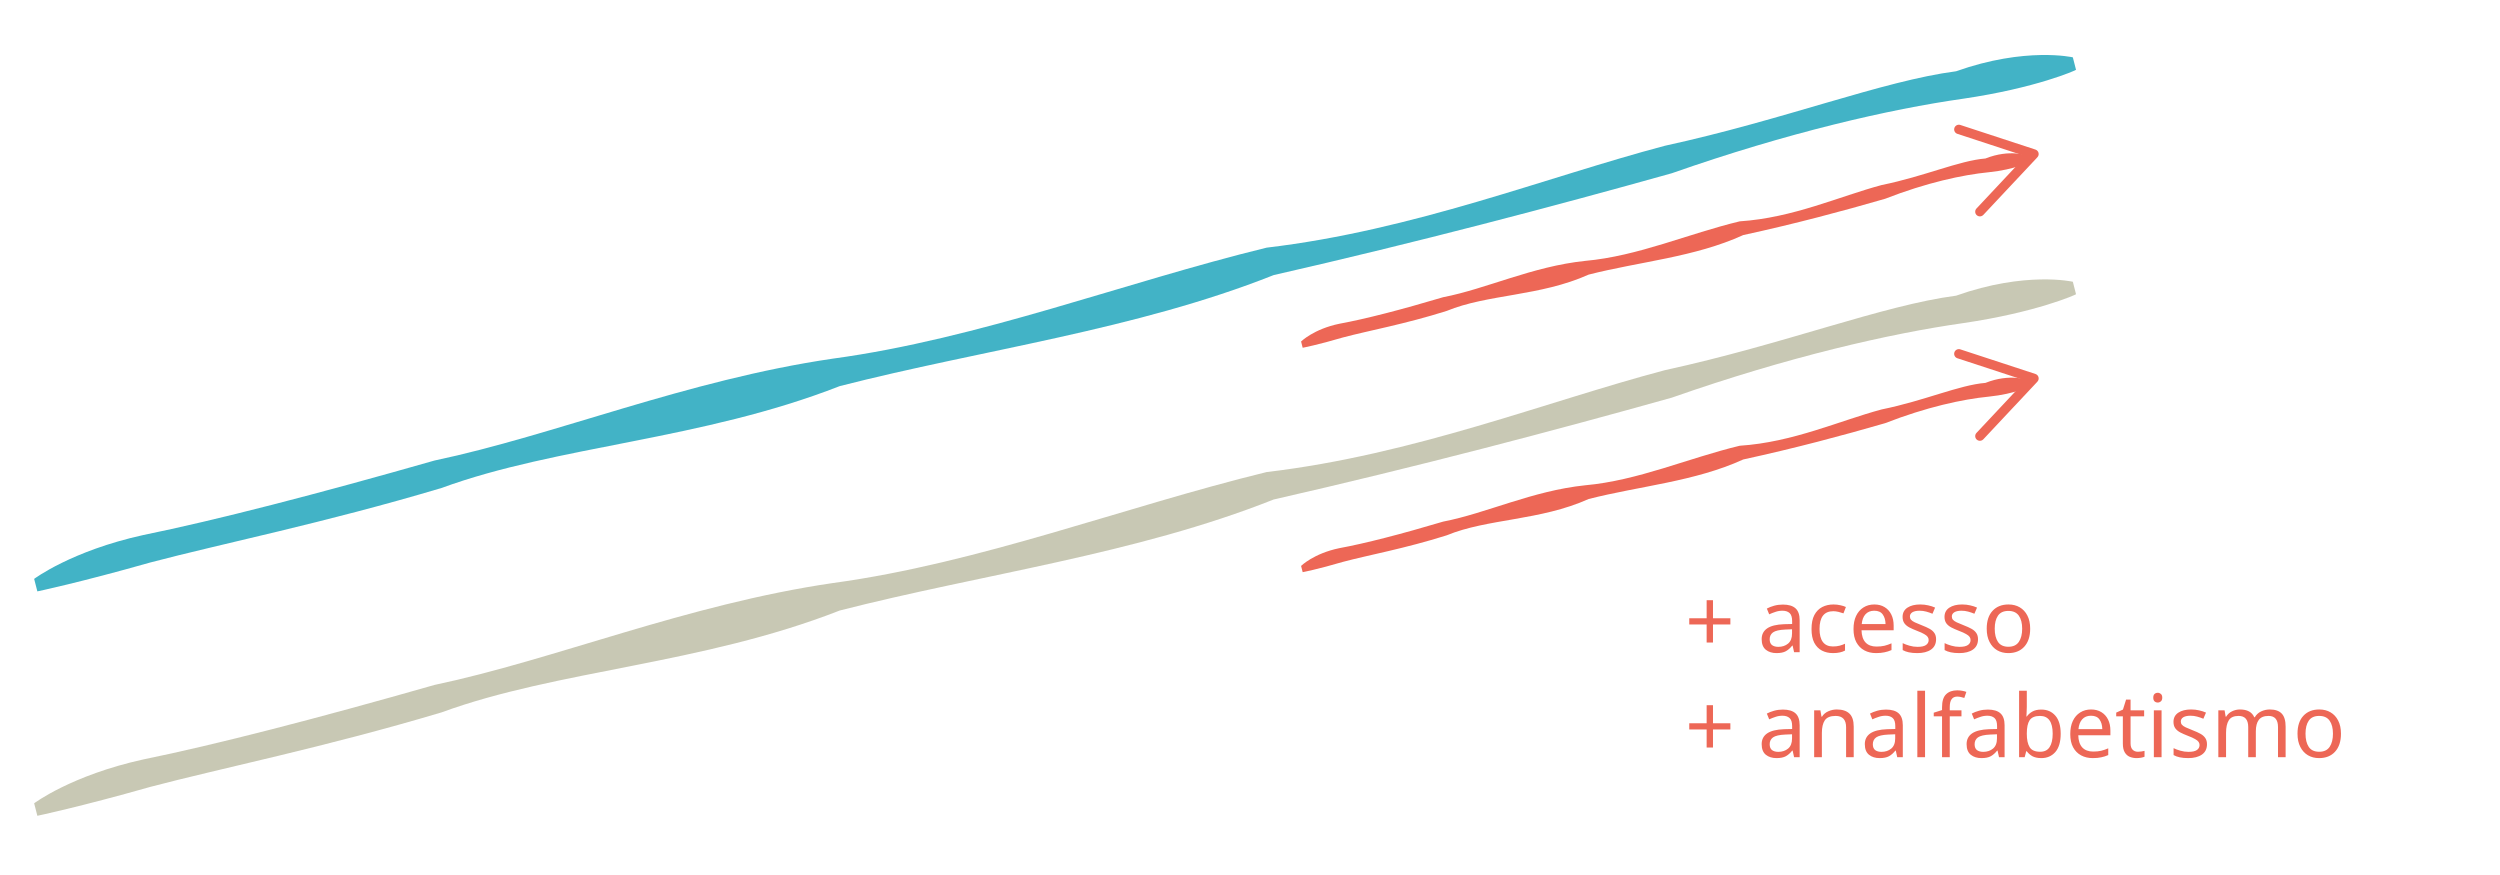
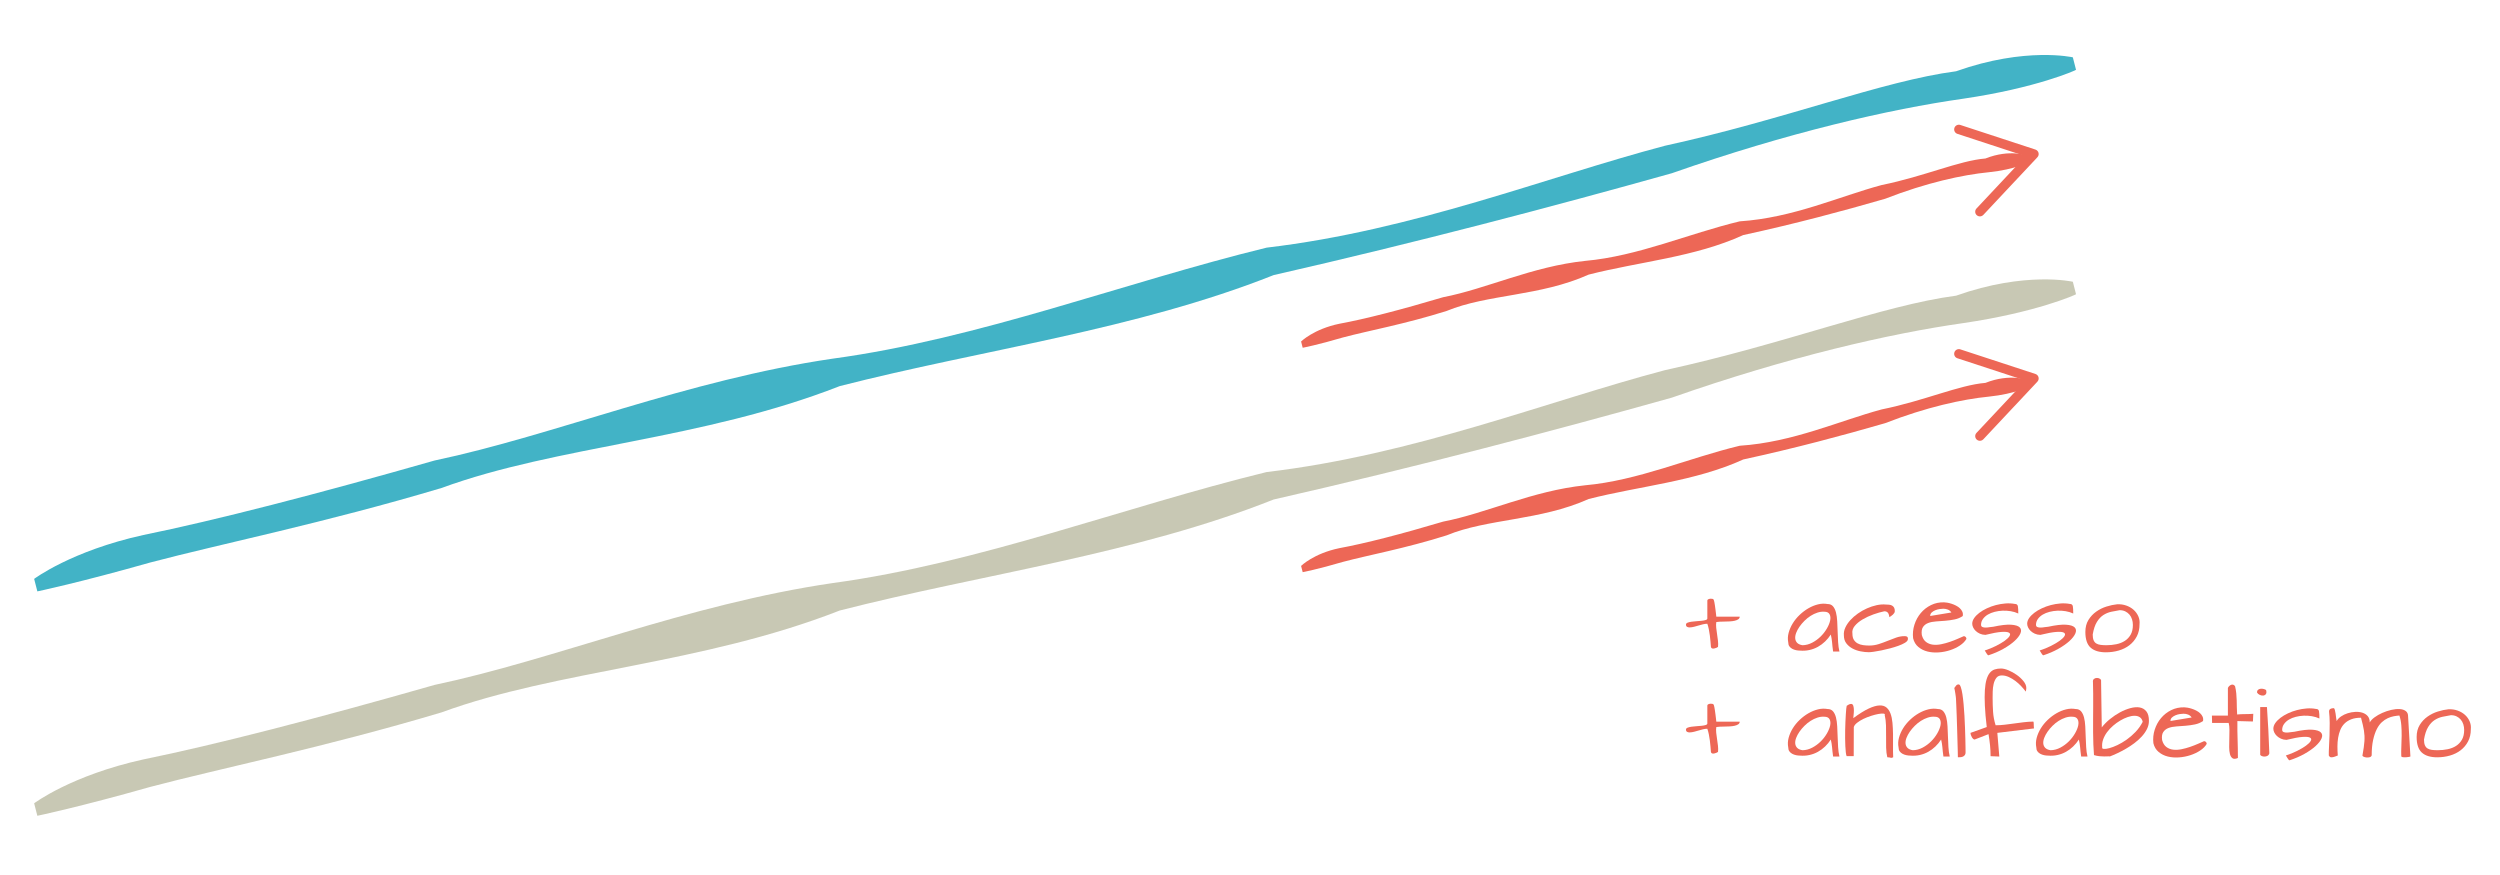
<svg xmlns="http://www.w3.org/2000/svg" version="1.1" id="Layer_1" x="0px" y="0px" width="400px" height="140px" viewBox="0 0 400 140" enable-background="new 0 0 400 140" xml:space="preserve">
-   <text transform="matrix(1 0 0 1 269.5781 104.3555)">
-     <tspan x="0" y="0" fill="#ED6756" font-family="'ArchitectsDaughter'" font-size="14">+ acesso</tspan>
-     <tspan x="0" y="16.8" fill="#ED6756" font-family="'ArchitectsDaughter'" font-size="14">+ analfabetismo</tspan>
-   </text>
+   <g enable-background="new    ">
+     <path fill="#ED6756" d="M273.748,103.508c-0.019-0.246-0.041-0.526-0.068-0.841s-0.062-0.641-0.103-0.978s-0.096-0.67-0.164-0.998   s-0.148-0.624-0.239-0.889c-0.237,0-0.472,0.029-0.704,0.089s-0.465,0.123-0.697,0.191s-0.47,0.135-0.711,0.198   s-0.49,0.101-0.745,0.109c-0.137,0-0.265-0.032-0.383-0.096c-0.119-0.063-0.178-0.183-0.178-0.355c0-0.137,0.084-0.239,0.253-0.308   s0.38-0.121,0.636-0.157c0.255-0.036,0.528-0.063,0.82-0.082c0.291-0.019,0.564-0.041,0.82-0.068   c0.255-0.027,0.467-0.068,0.636-0.123s0.253-0.137,0.253-0.246v-2.83c0-0.082,0.022-0.144,0.068-0.185   c0.045-0.041,0.1-0.073,0.164-0.096c0.063-0.022,0.13-0.036,0.198-0.041s0.12-0.007,0.157-0.007c0.2,0,0.33,0.034,0.39,0.103   s0.111,0.234,0.157,0.499c0.018,0.082,0.043,0.232,0.075,0.451s0.063,0.449,0.096,0.69s0.06,0.47,0.082,0.684   s0.038,0.362,0.048,0.444h3.746c0,0.173-0.075,0.312-0.226,0.417s-0.347,0.185-0.588,0.239s-0.506,0.089-0.793,0.103   s-0.569,0.022-0.848,0.027s-0.533,0.012-0.766,0.021s-0.408,0.027-0.526,0.055c-0.046,0.273-0.051,0.579-0.014,0.916   c0.036,0.337,0.082,0.682,0.137,1.032s0.103,0.702,0.144,1.053s0.043,0.677,0.007,0.978c-0.055,0.046-0.142,0.094-0.26,0.144   c-0.119,0.05-0.239,0.087-0.362,0.109s-0.232,0.019-0.328-0.014S273.775,103.636,273.748,103.508z" />
+     <path fill="#ED6756" d="M292.93,101.525c-0.265,0.41-0.57,0.781-0.916,1.114c-0.347,0.333-0.727,0.615-1.142,0.848   s-0.866,0.403-1.354,0.513s-1.001,0.142-1.538,0.096c-0.191,0-0.396-0.022-0.615-0.068s-0.422-0.118-0.608-0.219   s-0.34-0.232-0.458-0.396c-0.119-0.164-0.178-0.369-0.178-0.615c-0.101-0.511-0.08-1.027,0.062-1.552s0.362-1.03,0.663-1.518   s0.67-0.938,1.107-1.354s0.904-0.766,1.401-1.053s1.007-0.494,1.531-0.622s1.032-0.146,1.524-0.055   c0.373,0,0.665,0.123,0.875,0.369c0.209,0.246,0.367,0.574,0.472,0.984s0.171,0.882,0.198,1.415s0.05,1.082,0.068,1.647   c0.018,0.565,0.043,1.123,0.075,1.675s0.103,1.055,0.212,1.511h-1.012c-0.046-0.31-0.08-0.583-0.103-0.82s-0.044-0.458-0.062-0.663   c-0.019-0.205-0.043-0.403-0.075-0.595S292.984,101.763,292.93,101.525z M291.891,97.875c-0.355-0.027-0.723,0.021-1.101,0.144   s-0.743,0.296-1.094,0.52s-0.679,0.487-0.984,0.793s-0.572,0.622-0.8,0.95c-0.229,0.328-0.403,0.654-0.526,0.978   s-0.173,0.622-0.15,0.896s0.125,0.506,0.308,0.697c0.182,0.191,0.465,0.319,0.848,0.383c0.547-0.009,1.073-0.148,1.579-0.417   s0.957-0.602,1.354-0.998s0.727-0.825,0.991-1.285c0.264-0.46,0.436-0.887,0.513-1.278s0.043-0.72-0.103-0.984   C292.578,98.007,292.301,97.875,291.891,97.875z" />
+     <path fill="#ED6756" d="M295.021,101.662c-0.037-0.419,0.041-0.836,0.232-1.251s0.458-0.812,0.8-1.189s0.743-0.729,1.203-1.053   s0.945-0.6,1.456-0.827c0.51-0.228,1.027-0.398,1.552-0.513s1.019-0.148,1.483-0.103c0.173,0,0.346,0.009,0.52,0.027   c0.173,0.019,0.326,0.063,0.458,0.137s0.239,0.178,0.321,0.314s0.123,0.323,0.123,0.561c0,0.118-0.029,0.224-0.089,0.314   s-0.132,0.178-0.219,0.26s-0.181,0.155-0.28,0.219c-0.101,0.063-0.191,0.128-0.273,0.191c-0.027-0.128-0.055-0.248-0.082-0.362   s-0.07-0.214-0.13-0.301s-0.137-0.155-0.232-0.205s-0.222-0.075-0.376-0.075c-0.538,0.109-1.119,0.275-1.743,0.499   s-1.198,0.49-1.723,0.8s-0.946,0.658-1.265,1.046c-0.319,0.388-0.442,0.805-0.369,1.251c0,0.401,0.077,0.725,0.232,0.971   c0.154,0.246,0.357,0.438,0.608,0.574s0.538,0.228,0.861,0.273s0.653,0.068,0.991,0.068c0.52,0,1.023-0.077,1.511-0.232   s0.964-0.328,1.429-0.52s0.92-0.364,1.367-0.52c0.446-0.155,0.884-0.232,1.312-0.232c0.072,0,0.148,0.005,0.226,0.014   s0.146,0.034,0.205,0.075s0.101,0.101,0.123,0.178s0.021,0.185-0.007,0.321c-0.046,0.164-0.207,0.328-0.485,0.492   s-0.62,0.319-1.025,0.465s-0.848,0.282-1.326,0.41s-0.943,0.237-1.395,0.328s-0.856,0.162-1.217,0.212s-0.627,0.075-0.8,0.075   c-0.401,0-0.834-0.046-1.299-0.137s-0.896-0.241-1.292-0.451s-0.728-0.485-0.991-0.827   C295.153,102.599,295.021,102.173,295.021,101.662z" />
+     <path fill="#ED6756" d="M306.096,102.113c-0.082-0.738-0.012-1.458,0.212-2.16s0.561-1.321,1.012-1.859s0.995-0.964,1.634-1.278   c0.638-0.314,1.335-0.463,2.092-0.444c0.127,0,0.299,0.019,0.513,0.055s0.442,0.094,0.684,0.171s0.479,0.176,0.711,0.294   s0.438,0.26,0.615,0.424s0.312,0.349,0.403,0.554c0.091,0.205,0.113,0.436,0.068,0.69c-0.374,0.265-0.805,0.446-1.292,0.547   s-0.984,0.171-1.49,0.212s-1.001,0.077-1.483,0.109c-0.483,0.032-0.904,0.116-1.265,0.253s-0.638,0.354-0.834,0.649   s-0.258,0.723-0.185,1.278c0.137,0.501,0.362,0.87,0.677,1.107s0.679,0.381,1.094,0.431s0.856,0.027,1.326-0.068   s0.93-0.221,1.381-0.376s0.872-0.319,1.265-0.492c0.392-0.173,0.715-0.314,0.971-0.424c0.118,0,0.219,0.043,0.301,0.13   s0.123,0.189,0.123,0.308c-0.229,0.392-0.574,0.743-1.039,1.053s-0.989,0.561-1.572,0.752c-0.584,0.191-1.191,0.31-1.825,0.355   s-1.229,0-1.784-0.137c-0.557-0.137-1.044-0.378-1.463-0.725C306.523,103.175,306.241,102.706,306.096,102.113z M310.922,97.396   c-0.164,0-0.365,0.019-0.602,0.055c-0.237,0.036-0.465,0.101-0.684,0.191s-0.408,0.21-0.567,0.355s-0.239,0.333-0.239,0.561   l3.391-0.561c-0.146-0.219-0.335-0.374-0.567-0.465S311.177,97.396,310.922,97.396z" />
+     <path fill="#ED6756" d="M317.553,104.082c0.646-0.21,1.251-0.456,1.812-0.738s1.03-0.561,1.408-0.834s0.634-0.526,0.766-0.759   s0.096-0.408-0.109-0.526s-0.608-0.157-1.21-0.116s-1.454,0.198-2.557,0.472c-0.328-0.009-0.622-0.073-0.882-0.191   s-0.481-0.265-0.663-0.438c-0.183-0.173-0.321-0.362-0.417-0.567s-0.144-0.403-0.144-0.595c0-0.301,0.103-0.6,0.308-0.896   s0.48-0.576,0.827-0.841c0.346-0.265,0.747-0.504,1.203-0.718c0.455-0.214,0.934-0.388,1.436-0.52   c0.501-0.132,1.014-0.219,1.538-0.26s1.027-0.016,1.511,0.075c0.273,0,0.433,0.121,0.479,0.362   c0.045,0.241,0.068,0.631,0.068,1.169c-0.374-0.173-0.777-0.296-1.21-0.369s-0.868-0.101-1.306-0.082s-0.861,0.08-1.271,0.185   s-0.772,0.251-1.087,0.438s-0.572,0.417-0.772,0.69c-0.201,0.273-0.306,0.583-0.314,0.93c0,0.191,0.075,0.316,0.226,0.376   s0.328,0.087,0.533,0.082s0.419-0.027,0.643-0.068s0.403-0.062,0.54-0.062c1.23-0.265,2.188-0.374,2.871-0.328   s1.144,0.191,1.381,0.438c0.236,0.246,0.273,0.562,0.109,0.95s-0.48,0.795-0.95,1.224s-1.064,0.846-1.784,1.251   c-0.721,0.405-1.518,0.75-2.393,1.032c-0.046,0-0.096-0.034-0.15-0.103s-0.111-0.148-0.171-0.239s-0.112-0.178-0.157-0.26   C317.616,104.164,317.58,104.109,317.553,104.082z" />
+     <path fill="#ED6756" d="M326.344,104.082c0.646-0.21,1.251-0.456,1.812-0.738s1.03-0.561,1.408-0.834s0.634-0.526,0.766-0.759   s0.096-0.408-0.109-0.526s-0.608-0.157-1.21-0.116s-1.454,0.198-2.557,0.472c-0.328-0.009-0.622-0.073-0.882-0.191   s-0.481-0.265-0.663-0.438c-0.183-0.173-0.321-0.362-0.417-0.567s-0.144-0.403-0.144-0.595c0-0.301,0.103-0.6,0.308-0.896   s0.48-0.576,0.827-0.841c0.346-0.265,0.747-0.504,1.203-0.718c0.455-0.214,0.934-0.388,1.436-0.52   c0.501-0.132,1.014-0.219,1.538-0.26s1.027-0.016,1.511,0.075c0.273,0,0.433,0.121,0.479,0.362   c0.045,0.241,0.068,0.631,0.068,1.169c-0.374-0.173-0.777-0.296-1.21-0.369s-0.868-0.101-1.306-0.082s-0.861,0.08-1.271,0.185   s-0.772,0.251-1.087,0.438s-0.572,0.417-0.772,0.69c-0.201,0.273-0.306,0.583-0.314,0.93c0,0.191,0.075,0.316,0.226,0.376   s0.328,0.087,0.533,0.082s0.419-0.027,0.643-0.068s0.403-0.062,0.54-0.062c1.23-0.265,2.188-0.374,2.871-0.328   s1.144,0.191,1.381,0.438c0.236,0.246,0.273,0.562,0.109,0.95s-0.48,0.795-0.95,1.224s-1.064,0.846-1.784,1.251   c-0.721,0.405-1.518,0.75-2.393,1.032c-0.046,0-0.096-0.034-0.15-0.103s-0.111-0.148-0.171-0.239s-0.112-0.178-0.157-0.26   C326.407,104.164,326.371,104.109,326.344,104.082z" />
+     <path fill="#ED6756" d="M333.658,101.115c0-0.747,0.164-1.388,0.492-1.921s0.742-0.978,1.244-1.333   c0.501-0.355,1.048-0.627,1.641-0.813c0.592-0.187,1.157-0.308,1.695-0.362c0.52-0.027,1.007,0.039,1.463,0.198   c0.455,0.159,0.848,0.385,1.176,0.677s0.581,0.638,0.759,1.039s0.243,0.825,0.198,1.271c0,0.747-0.148,1.401-0.444,1.962   s-0.69,1.03-1.183,1.408s-1.064,0.661-1.716,0.848s-1.333,0.28-2.044,0.28c-1.076,0-1.892-0.251-2.447-0.752   C333.936,103.116,333.658,102.282,333.658,101.115z M334.834,101.525c0,0.383,0.048,0.688,0.144,0.916s0.237,0.398,0.424,0.513   s0.415,0.189,0.684,0.226s0.581,0.055,0.937,0.055c0.547,0,1.075-0.053,1.586-0.157c0.51-0.104,0.961-0.282,1.354-0.533   c0.392-0.251,0.706-0.583,0.943-0.998c0.236-0.415,0.355-0.932,0.355-1.552c0-0.319-0.046-0.622-0.137-0.909   c-0.092-0.287-0.229-0.538-0.41-0.752c-0.183-0.214-0.406-0.385-0.67-0.513c-0.265-0.128-0.565-0.191-0.902-0.191   c-0.447,0.073-0.894,0.157-1.34,0.253c-0.447,0.096-0.866,0.269-1.258,0.52c-0.393,0.251-0.738,0.62-1.039,1.107   S334.979,100.669,334.834,101.525z" />
+   </g>
+   <g enable-background="new    ">
+     <path fill="#ED6756" d="M273.748,120.308c-0.019-0.246-0.041-0.526-0.068-0.841s-0.062-0.641-0.103-0.978s-0.096-0.67-0.164-0.998   s-0.148-0.624-0.239-0.889c-0.237,0-0.472,0.029-0.704,0.089s-0.465,0.123-0.697,0.191s-0.47,0.135-0.711,0.198   s-0.49,0.101-0.745,0.109c-0.137,0-0.265-0.032-0.383-0.096c-0.119-0.063-0.178-0.183-0.178-0.355c0-0.137,0.084-0.239,0.253-0.308   s0.38-0.121,0.636-0.157c0.255-0.036,0.528-0.063,0.82-0.082c0.291-0.019,0.564-0.041,0.82-0.068   c0.255-0.027,0.467-0.068,0.636-0.123s0.253-0.137,0.253-0.246v-2.83c0-0.082,0.022-0.144,0.068-0.185   c0.045-0.041,0.1-0.073,0.164-0.096c0.063-0.022,0.13-0.036,0.198-0.041s0.12-0.007,0.157-0.007c0.2,0,0.33,0.034,0.39,0.103   s0.111,0.234,0.157,0.499c0.018,0.082,0.043,0.232,0.075,0.451s0.063,0.449,0.096,0.69s0.06,0.47,0.082,0.684   s0.038,0.362,0.048,0.444h3.746c0,0.173-0.075,0.312-0.226,0.417s-0.347,0.185-0.588,0.239s-0.506,0.089-0.793,0.103   s-0.569,0.022-0.848,0.027s-0.533,0.012-0.766,0.021s-0.408,0.027-0.526,0.055c-0.046,0.273-0.051,0.579-0.014,0.916   c0.036,0.337,0.082,0.682,0.137,1.032s0.103,0.702,0.144,1.053s0.043,0.677,0.007,0.978c-0.055,0.046-0.142,0.094-0.26,0.144   c-0.119,0.05-0.239,0.087-0.362,0.109s-0.232,0.019-0.328-0.014S273.775,120.436,273.748,120.308z" />
+     <path fill="#ED6756" d="M292.93,118.325c-0.265,0.41-0.57,0.781-0.916,1.114c-0.347,0.333-0.727,0.615-1.142,0.848   s-0.866,0.403-1.354,0.513s-1.001,0.142-1.538,0.096c-0.191,0-0.396-0.022-0.615-0.068s-0.422-0.118-0.608-0.219   s-0.34-0.232-0.458-0.396c-0.119-0.164-0.178-0.369-0.178-0.615c-0.101-0.511-0.08-1.027,0.062-1.552s0.362-1.03,0.663-1.518   s0.67-0.938,1.107-1.354s0.904-0.766,1.401-1.053s1.007-0.494,1.531-0.622s1.032-0.146,1.524-0.055   c0.373,0,0.665,0.123,0.875,0.369c0.209,0.246,0.367,0.574,0.472,0.984s0.171,0.882,0.198,1.415s0.05,1.082,0.068,1.647   c0.018,0.565,0.043,1.123,0.075,1.675s0.103,1.055,0.212,1.511h-1.012c-0.046-0.31-0.08-0.583-0.103-0.82s-0.044-0.458-0.062-0.663   c-0.019-0.205-0.043-0.403-0.075-0.595S292.984,118.562,292.93,118.325z M291.891,114.675c-0.355-0.027-0.723,0.021-1.101,0.144   s-0.743,0.296-1.094,0.52s-0.679,0.487-0.984,0.793s-0.572,0.622-0.8,0.95c-0.229,0.328-0.403,0.654-0.526,0.978   s-0.173,0.622-0.15,0.896s0.125,0.506,0.308,0.697c0.182,0.191,0.465,0.319,0.848,0.383c0.547-0.009,1.073-0.148,1.579-0.417   s0.957-0.602,1.354-0.998s0.727-0.825,0.991-1.285c0.264-0.46,0.436-0.887,0.513-1.278s0.043-0.72-0.103-0.984   C292.578,114.807,292.301,114.675,291.891,114.675z" />
+     <path fill="#ED6756" d="M301.557,114.429c0.063-0.146-0.005-0.23-0.205-0.253c-0.201-0.022-0.475-0.002-0.82,0.062   c-0.347,0.063-0.734,0.164-1.162,0.301c-0.429,0.137-0.836,0.299-1.224,0.485s-0.725,0.395-1.012,0.622s-0.463,0.456-0.526,0.684   l-0.014,4.648h-1.135c-0.055-0.128-0.098-0.33-0.13-0.608s-0.058-0.606-0.075-0.984c-0.019-0.378-0.029-0.788-0.034-1.23   s-0.003-0.889,0.007-1.34c0.009-0.451,0.022-0.894,0.041-1.326c0.018-0.433,0.039-0.827,0.062-1.183s0.046-0.654,0.068-0.896   s0.048-0.403,0.075-0.485c0.1-0.073,0.214-0.142,0.342-0.205c0.127-0.063,0.255-0.096,0.383-0.096   c0.164,0.009,0.275,0.116,0.335,0.321s0.089,0.438,0.089,0.697s-0.016,0.513-0.048,0.759s-0.048,0.415-0.048,0.506   c0.947-0.702,1.764-1.212,2.447-1.531s1.26-0.487,1.729-0.506s0.845,0.091,1.128,0.328c0.282,0.237,0.501,0.565,0.656,0.984   c0.154,0.419,0.258,0.909,0.308,1.47s0.079,1.15,0.089,1.771c0.009,0.62,0.009,1.251,0,1.894c-0.01,0.643,0,1.256,0.027,1.839   c-0.109,0.055-0.185,0.087-0.226,0.096s-0.087,0.007-0.137-0.007s-0.116-0.029-0.198-0.048s-0.21-0.032-0.383-0.041   c-0.109-0.446-0.171-0.957-0.185-1.531s-0.017-1.162-0.007-1.764c0.009-0.602,0.004-1.198-0.014-1.791   C301.743,115.477,301.675,114.93,301.557,114.429z" />
+     <path fill="#ED6756" d="M310.58,118.325c-0.265,0.41-0.57,0.781-0.916,1.114c-0.347,0.333-0.727,0.615-1.142,0.848   s-0.866,0.403-1.354,0.513s-1.001,0.142-1.538,0.096c-0.191,0-0.396-0.022-0.615-0.068s-0.422-0.118-0.608-0.219   s-0.34-0.232-0.458-0.396c-0.119-0.164-0.178-0.369-0.178-0.615c-0.101-0.511-0.08-1.027,0.062-1.552s0.362-1.03,0.663-1.518   s0.67-0.938,1.107-1.354s0.904-0.766,1.401-1.053s1.007-0.494,1.531-0.622s1.032-0.146,1.524-0.055   c0.373,0,0.665,0.123,0.875,0.369c0.209,0.246,0.367,0.574,0.472,0.984s0.171,0.882,0.198,1.415s0.05,1.082,0.068,1.647   c0.018,0.565,0.043,1.123,0.075,1.675s0.103,1.055,0.212,1.511h-1.012c-0.046-0.31-0.08-0.583-0.103-0.82s-0.044-0.458-0.062-0.663   c-0.019-0.205-0.043-0.403-0.075-0.595S310.635,118.562,310.58,118.325z M309.541,114.675c-0.355-0.027-0.723,0.021-1.101,0.144   s-0.743,0.296-1.094,0.52s-0.679,0.487-0.984,0.793s-0.572,0.622-0.8,0.95c-0.229,0.328-0.403,0.654-0.526,0.978   s-0.173,0.622-0.15,0.896s0.125,0.506,0.308,0.697c0.182,0.191,0.465,0.319,0.848,0.383c0.547-0.009,1.073-0.148,1.579-0.417   s0.957-0.602,1.354-0.998s0.727-0.825,0.991-1.285c0.264-0.46,0.436-0.887,0.513-1.278s0.043-0.72-0.103-0.984   C310.229,114.807,309.951,114.675,309.541,114.675z" />
+     <path fill="#ED6756" d="M312.686,110.081c0.1-0.137,0.198-0.267,0.294-0.39s0.234-0.185,0.417-0.185   c0.118,0,0.228,0.142,0.328,0.424c0.1,0.282,0.187,0.658,0.26,1.128c0.072,0.47,0.137,1.005,0.191,1.606s0.1,1.226,0.137,1.873   c0.036,0.647,0.066,1.292,0.089,1.935s0.041,1.23,0.055,1.764s0.022,0.991,0.027,1.374s0.007,0.643,0.007,0.779   c0,0.164-0.034,0.296-0.103,0.396s-0.155,0.18-0.26,0.239s-0.224,0.098-0.355,0.116s-0.258,0.027-0.376,0.027   c-0.019,0-0.043-0.002-0.075-0.007s-0.053-0.007-0.062-0.007c0-0.237-0.007-0.6-0.021-1.087s-0.03-1.039-0.048-1.654   c-0.019-0.615-0.037-1.263-0.055-1.941c-0.019-0.679-0.039-1.326-0.062-1.941s-0.046-1.167-0.068-1.654s-0.039-0.85-0.048-1.087   c0-0.063-0.012-0.178-0.034-0.342s-0.048-0.337-0.075-0.52s-0.057-0.354-0.089-0.513S312.703,110.145,312.686,110.081z" />
+     <path fill="#ED6756" d="M315.939,118.325c-0.073,0-0.148-0.034-0.226-0.103s-0.148-0.155-0.212-0.26   c-0.064-0.104-0.116-0.221-0.157-0.349s-0.062-0.246-0.062-0.355l2.598-0.93c-0.155-1.304-0.256-2.442-0.301-3.418   c-0.046-0.976-0.046-1.81,0-2.502c0.045-0.692,0.137-1.263,0.273-1.709s0.314-0.8,0.533-1.06s0.479-0.438,0.779-0.533   s0.633-0.144,0.998-0.144c0.337,0,0.736,0.096,1.196,0.287s0.902,0.438,1.326,0.738s0.784,0.636,1.08,1.005   s0.444,0.731,0.444,1.087c0,0.027-0.002,0.068-0.007,0.123s-0.012,0.111-0.021,0.171c-0.01,0.06-0.019,0.116-0.027,0.171   c-0.01,0.055-0.019,0.091-0.027,0.109c-0.201-0.265-0.442-0.549-0.725-0.854c-0.283-0.306-0.593-0.586-0.93-0.841   c-0.338-0.255-0.693-0.467-1.066-0.636c-0.374-0.169-0.748-0.253-1.121-0.253c-0.383,0-0.675,0.135-0.875,0.403   c-0.201,0.269-0.344,0.595-0.431,0.978s-0.135,0.777-0.144,1.183c-0.01,0.405-0.014,0.745-0.014,1.019   c0,0.757,0.022,1.495,0.068,2.215c0.045,0.72,0.182,1.444,0.41,2.174c0.492,0,0.982-0.029,1.47-0.089s0.979-0.123,1.477-0.191   s1-0.135,1.511-0.198c0.51-0.063,1.029-0.101,1.559-0.109c0.027,0,0.048,0.034,0.062,0.103s0.021,0.157,0.021,0.267   s0.002,0.228,0.007,0.355s0.016,0.251,0.034,0.369l-5.865,0.711l0.314,3.787l-1.395-0.055c0-0.602-0.029-1.191-0.089-1.771   s-0.14-1.164-0.239-1.757L315.939,118.325z" />
+     <path fill="#ED6756" d="M332.619,118.325c-0.265,0.41-0.57,0.781-0.916,1.114c-0.347,0.333-0.727,0.615-1.142,0.848   s-0.866,0.403-1.354,0.513s-1.001,0.142-1.538,0.096c-0.191,0-0.396-0.022-0.615-0.068s-0.422-0.118-0.608-0.219   s-0.34-0.232-0.458-0.396c-0.119-0.164-0.178-0.369-0.178-0.615c-0.101-0.511-0.08-1.027,0.062-1.552s0.362-1.03,0.663-1.518   s0.67-0.938,1.107-1.354s0.904-0.766,1.401-1.053s1.007-0.494,1.531-0.622s1.032-0.146,1.524-0.055   c0.373,0,0.665,0.123,0.875,0.369c0.209,0.246,0.367,0.574,0.472,0.984s0.171,0.882,0.198,1.415s0.05,1.082,0.068,1.647   c0.018,0.565,0.043,1.123,0.075,1.675s0.103,1.055,0.212,1.511h-1.012c-0.046-0.31-0.08-0.583-0.103-0.82s-0.044-0.458-0.062-0.663   c-0.019-0.205-0.043-0.403-0.075-0.595S332.674,118.562,332.619,118.325z M331.58,114.675c-0.355-0.027-0.723,0.021-1.101,0.144   s-0.743,0.296-1.094,0.52s-0.679,0.487-0.984,0.793s-0.572,0.622-0.8,0.95c-0.229,0.328-0.403,0.654-0.526,0.978   s-0.173,0.622-0.15,0.896s0.125,0.506,0.308,0.697c0.182,0.191,0.465,0.319,0.848,0.383c0.547-0.009,1.073-0.148,1.579-0.417   s0.957-0.602,1.354-0.998s0.727-0.825,0.991-1.285c0.264-0.46,0.436-0.887,0.513-1.278s0.043-0.72-0.103-0.984   C332.268,114.807,331.99,114.675,331.58,114.675z" />
+     <path fill="#ED6756" d="M337.582,121.032c-0.064-0.019-0.178-0.022-0.342-0.014s-0.36,0.014-0.588,0.014   c-0.229,0-0.48-0.014-0.759-0.041s-0.563-0.087-0.854-0.178c-0.046-0.52-0.08-1.089-0.103-1.709s-0.036-1.267-0.041-1.941   s-0.005-1.365,0-2.071s0.009-1.403,0.014-2.092s0.005-1.355,0-2.003s-0.017-1.253-0.034-1.818   c-0.037-0.255,0.016-0.438,0.157-0.547s0.301-0.164,0.479-0.164s0.339,0.048,0.485,0.144c0.146,0.096,0.205,0.226,0.178,0.39   l0.109,7.383c0.355-0.465,0.791-0.907,1.306-1.326s1.05-0.779,1.606-1.08c0.556-0.301,1.111-0.526,1.668-0.677   c0.556-0.15,1.053-0.187,1.49-0.109s0.793,0.287,1.066,0.629s0.41,0.846,0.41,1.511c0,0.456-0.105,0.894-0.314,1.312   c-0.21,0.419-0.488,0.818-0.834,1.196c-0.347,0.378-0.738,0.731-1.176,1.06s-0.889,0.627-1.354,0.896s-0.921,0.508-1.367,0.718   C338.338,120.723,337.938,120.896,337.582,121.032z M342.832,115.495c-0.073-0.337-0.226-0.583-0.458-0.738   s-0.515-0.232-0.848-0.232s-0.697,0.068-1.094,0.205s-0.796,0.323-1.196,0.561c-0.401,0.237-0.786,0.515-1.155,0.834   s-0.69,0.665-0.964,1.039s-0.48,0.766-0.622,1.176s-0.189,0.82-0.144,1.23c-0.046,0.146,0.039,0.23,0.253,0.253   s0.511-0.016,0.889-0.116s0.809-0.265,1.292-0.492c0.482-0.228,0.973-0.518,1.47-0.868s0.973-0.764,1.429-1.237   C342.139,116.635,342.521,116.097,342.832,115.495z" />
+     <path fill="#ED6756" d="M344.541,118.913c-0.082-0.738-0.012-1.458,0.212-2.16s0.561-1.321,1.012-1.859s0.995-0.964,1.634-1.278   c0.638-0.314,1.335-0.463,2.092-0.444c0.127,0,0.299,0.019,0.513,0.055s0.442,0.094,0.684,0.171s0.479,0.176,0.711,0.294   s0.438,0.26,0.615,0.424s0.312,0.349,0.403,0.554c0.091,0.205,0.113,0.436,0.068,0.69c-0.374,0.265-0.805,0.446-1.292,0.547   s-0.984,0.171-1.49,0.212s-1.001,0.077-1.483,0.109c-0.483,0.032-0.904,0.116-1.265,0.253s-0.638,0.354-0.834,0.649   s-0.258,0.723-0.185,1.278c0.137,0.501,0.362,0.87,0.677,1.107s0.679,0.381,1.094,0.431s0.856,0.027,1.326-0.068   s0.93-0.221,1.381-0.376s0.872-0.319,1.265-0.492c0.392-0.173,0.715-0.314,0.971-0.424c0.118,0,0.219,0.043,0.301,0.13   s0.123,0.189,0.123,0.308c-0.229,0.392-0.574,0.743-1.039,1.053s-0.989,0.561-1.572,0.752c-0.584,0.191-1.191,0.31-1.825,0.355   s-1.229,0-1.784-0.137c-0.557-0.137-1.044-0.378-1.463-0.725C344.969,119.975,344.687,119.506,344.541,118.913z M349.367,114.196   c-0.164,0-0.365,0.019-0.602,0.055c-0.237,0.036-0.465,0.101-0.684,0.191s-0.408,0.21-0.567,0.355s-0.239,0.333-0.239,0.561   l3.391-0.561c-0.146-0.219-0.335-0.374-0.567-0.465S349.622,114.196,349.367,114.196z" />
+     <path fill="#ED6756" d="M353.934,115.673l-0.027-1.176h2.557v-4.416c0.036-0.109,0.103-0.21,0.198-0.301s0.198-0.159,0.308-0.205   s0.223-0.053,0.342-0.021c0.118,0.032,0.219,0.116,0.301,0.253c0.091,0.374,0.154,0.75,0.191,1.128   c0.036,0.378,0.059,0.757,0.068,1.135c0.009,0.378,0.016,0.757,0.021,1.135s0.021,0.75,0.048,1.114   c0.173-0.027,0.373-0.043,0.602-0.048c0.228-0.005,0.458-0.009,0.69-0.014s0.46-0.009,0.684-0.014s0.426-0.016,0.608-0.034   l-0.055,1.23l-2.488-0.068c-0.01,0.565-0.01,1.087,0,1.565c0.009,0.479,0.021,0.945,0.034,1.401s0.024,0.921,0.034,1.395   c0.009,0.474,0.014,0.989,0.014,1.545c-0.374,0.164-0.658,0.18-0.854,0.048s-0.335-0.354-0.417-0.663s-0.123-0.688-0.123-1.135   s0.007-0.904,0.021-1.374s0.021-0.923,0.021-1.36s-0.041-0.812-0.123-1.121H353.934z" />
+     <path fill="#ED6756" d="M361.125,110.806c0-0.21,0.059-0.36,0.178-0.451c0.118-0.091,0.26-0.144,0.424-0.157   s0.328,0.002,0.492,0.048s0.282,0.101,0.355,0.164c0.082,0.301,0.068,0.52-0.041,0.656s-0.253,0.212-0.431,0.226   s-0.362-0.025-0.554-0.116S361.216,110.961,361.125,110.806z M362.711,113.13c0.082,1.121,0.154,2.312,0.219,3.575   c0.063,1.263,0.118,2.536,0.164,3.821c-0.046,0.183-0.139,0.314-0.28,0.396s-0.294,0.125-0.458,0.13s-0.316-0.021-0.458-0.075   s-0.23-0.128-0.267-0.219v-7.629H362.711z" />
+     <path fill="#ED6756" d="M365.732,120.882c0.646-0.21,1.251-0.456,1.812-0.738s1.03-0.561,1.408-0.834s0.634-0.526,0.766-0.759   s0.096-0.408-0.109-0.526s-0.608-0.157-1.21-0.116s-1.454,0.198-2.557,0.472c-0.328-0.009-0.622-0.073-0.882-0.191   s-0.481-0.265-0.663-0.438c-0.183-0.173-0.321-0.362-0.417-0.567s-0.144-0.403-0.144-0.595c0-0.301,0.103-0.6,0.308-0.896   s0.48-0.576,0.827-0.841c0.346-0.265,0.747-0.504,1.203-0.718c0.455-0.214,0.934-0.388,1.436-0.52   c0.501-0.132,1.014-0.219,1.538-0.26s1.027-0.016,1.511,0.075c0.273,0,0.433,0.121,0.479,0.362   c0.045,0.241,0.068,0.631,0.068,1.169c-0.374-0.173-0.777-0.296-1.21-0.369s-0.868-0.101-1.306-0.082s-0.861,0.08-1.271,0.185   s-0.772,0.251-1.087,0.438s-0.572,0.417-0.772,0.69c-0.201,0.273-0.306,0.583-0.314,0.93c0,0.191,0.075,0.316,0.226,0.376   s0.328,0.087,0.533,0.082s0.419-0.027,0.643-0.068s0.403-0.062,0.54-0.062c1.23-0.265,2.188-0.374,2.871-0.328   s1.144,0.191,1.381,0.438c0.236,0.246,0.273,0.562,0.109,0.95s-0.48,0.795-0.95,1.224s-1.064,0.846-1.784,1.251   c-0.721,0.405-1.518,0.75-2.393,1.032c-0.046,0-0.096-0.034-0.15-0.103s-0.111-0.148-0.171-0.239s-0.112-0.178-0.157-0.26   C365.796,120.964,365.76,120.909,365.732,120.882z" />
+     <path fill="#ED6756" d="M372.609,120.882c-0.01-0.374,0.002-0.846,0.034-1.415s0.06-1.181,0.082-1.832s0.032-1.308,0.027-1.969   s-0.039-1.265-0.103-1.812c0-0.21,0.072-0.354,0.219-0.431c0.146-0.077,0.318-0.116,0.52-0.116c0.072,0,0.135,0.089,0.185,0.267   s0.091,0.383,0.123,0.615s0.062,0.463,0.089,0.69s0.055,0.392,0.082,0.492c0.146-0.273,0.378-0.52,0.697-0.738   c0.318-0.219,0.674-0.39,1.066-0.513c0.392-0.123,0.795-0.196,1.21-0.219s0.795,0.021,1.142,0.13   c0.346,0.109,0.629,0.289,0.848,0.54s0.328,0.59,0.328,1.019c0.146-0.273,0.4-0.545,0.766-0.813   c0.364-0.269,0.777-0.506,1.237-0.711s0.937-0.364,1.429-0.479s0.941-0.159,1.347-0.137s0.735,0.13,0.991,0.321   c0.255,0.191,0.378,0.492,0.369,0.902l0.369,6.357c0,0.019-0.075,0.043-0.226,0.075s-0.317,0.053-0.499,0.062   c-0.183,0.009-0.352,0.002-0.506-0.021c-0.155-0.022-0.232-0.08-0.232-0.171c-0.019-0.501-0.014-1.027,0.014-1.579   s0.043-1.109,0.048-1.675s-0.014-1.123-0.055-1.675s-0.144-1.073-0.308-1.565c-0.265,0.019-0.559,0.057-0.882,0.116   s-0.649,0.164-0.978,0.314s-0.645,0.364-0.95,0.643s-0.577,0.651-0.813,1.121c-0.237,0.47-0.431,1.044-0.581,1.723   s-0.226,1.497-0.226,2.454c-0.046,0.155-0.152,0.255-0.321,0.301s-0.345,0.06-0.526,0.041c-0.183-0.019-0.34-0.062-0.472-0.13   s-0.185-0.139-0.157-0.212c0.082-0.474,0.15-0.894,0.205-1.258s0.091-0.702,0.109-1.012c0.018-0.31,0.021-0.602,0.007-0.875   s-0.044-0.554-0.089-0.841c-0.046-0.287-0.107-0.593-0.185-0.916s-0.171-0.695-0.28-1.114c-0.611,0-1.133,0.084-1.565,0.253   s-0.793,0.396-1.08,0.684s-0.511,0.627-0.67,1.019s-0.276,0.812-0.349,1.258c-0.073,0.446-0.109,0.911-0.109,1.395   s0.018,0.962,0.055,1.436c-0.146,0.055-0.308,0.116-0.485,0.185s-0.354,0.103-0.526,0.103c-0.101,0-0.178-0.019-0.232-0.055   S372.682,121,372.609,120.882z" />
+     <path fill="#ED6756" d="M386.664,117.915c0-0.747,0.164-1.388,0.492-1.921s0.742-0.978,1.244-1.333   c0.501-0.355,1.048-0.627,1.641-0.813c0.592-0.187,1.157-0.308,1.695-0.362c0.52-0.027,1.007,0.039,1.463,0.198   c0.455,0.159,0.848,0.385,1.176,0.677s0.581,0.638,0.759,1.039s0.243,0.825,0.198,1.271c0,0.747-0.148,1.401-0.444,1.962   s-0.69,1.03-1.183,1.408s-1.064,0.661-1.716,0.848s-1.333,0.28-2.044,0.28c-1.076,0-1.892-0.251-2.447-0.752   C386.941,119.916,386.664,119.082,386.664,117.915z M387.84,118.325c0,0.383,0.048,0.688,0.144,0.916s0.237,0.398,0.424,0.513   s0.415,0.189,0.684,0.226s0.581,0.055,0.937,0.055c0.547,0,1.075-0.053,1.586-0.157c0.51-0.104,0.961-0.282,1.354-0.533   c0.392-0.251,0.706-0.583,0.943-0.998c0.236-0.415,0.355-0.932,0.355-1.552c0-0.319-0.046-0.622-0.137-0.909   c-0.092-0.287-0.229-0.538-0.41-0.752c-0.183-0.214-0.406-0.385-0.67-0.513c-0.265-0.128-0.565-0.191-0.902-0.191   c-0.447,0.073-0.894,0.157-1.34,0.253c-0.447,0.096-0.866,0.269-1.258,0.52c-0.393,0.251-0.738,0.62-1.039,1.107   S387.985,117.469,387.84,118.325z" />
+   </g>
  <g>
    <g>
      <g>
-         <path fill-rule="evenodd" clip-rule="evenodd" fill="#42B3C6" d="M332.165,11.172c0,0-0.097,0.057-0.292,0.143     c-0.195,0.086-0.489,0.209-0.878,0.36c-0.777,0.302-1.938,0.717-3.465,1.185c-3.054,0.935-7.574,2.078-13.434,2.936     c-11.731,1.671-28.003,5.395-46.599,11.921c-18.908,5.299-40.739,11.062-63.716,16.3c-22.075,8.765-46.6,11.916-69.422,17.76     c-22.104,8.653-45.188,9.512-63.716,16.301c-18.826,5.621-35.208,8.914-46.598,11.921c-11.335,3.219-18.069,4.622-18.069,4.622     l-0.512-2c0,0,5.946-4.48,17.457-7.015c11.556-2.356,27.713-6.527,46.598-11.921c19.229-4.048,40.278-12.862,63.716-16.3     c23.501-3.193,46.535-12.168,69.422-17.76c23.604-2.792,44.735-11.284,63.717-16.3c19.194-4.184,34.832-10.384,46.598-11.921     c11.146-3.956,18.681-2.23,18.681-2.23S332.075,10.819,332.165,11.172z" />
+         <path fill="#42B3C6" d="M332.165,11.172c0,0-0.097,0.057-0.292,0.143s-0.489,0.209-0.878,0.36     c-0.777,0.302-1.938,0.717-3.465,1.185c-3.055,0.935-7.574,2.078-13.435,2.936c-11.73,1.671-28.002,5.395-46.599,11.921     c-18.908,5.299-40.739,11.062-63.716,16.3c-22.075,8.765-46.6,11.916-69.422,17.76c-22.104,8.653-45.188,9.512-63.716,16.301     c-18.826,5.621-35.208,8.914-46.598,11.921C12.71,93.218,5.976,94.621,5.976,94.621l-0.512-2c0,0,5.946-4.48,17.457-7.016     c11.556-2.355,27.713-6.526,46.598-11.92c19.229-4.048,40.278-12.862,63.716-16.301c23.501-3.193,46.535-12.168,69.422-17.76     c23.604-2.792,44.735-11.284,63.717-16.3c19.194-4.184,34.832-10.384,46.598-11.921c11.146-3.956,18.682-2.23,18.682-2.23     S332.075,10.819,332.165,11.172z" />
      </g>
    </g>
  </g>
  <g>
    <g>
      <g>
-         <path fill-rule="evenodd" clip-rule="evenodd" fill="#ED6756" d="M324.673,25.906c0,0-0.137,0.085-0.41,0.207     s-0.683,0.286-1.225,0.462c-1.083,0.354-2.694,0.759-4.805,0.979c-4.227,0.416-10.04,1.684-16.606,4.248     c-6.723,1.951-14.496,4.028-22.707,5.808c-7.76,3.544-16.606,4.246-24.74,6.329c-7.773,3.487-16.174,3.113-22.706,5.808     c-6.682,2.112-12.551,3.164-16.606,4.248c-4.029,1.19-6.439,1.647-6.439,1.647l-0.256-1c0,0,2.018-1.996,6.134-2.843     c4.139-0.759,9.896-2.25,16.605-4.248c6.883-1.325,14.267-4.928,22.707-5.808c8.473-0.758,16.575-4.372,24.74-6.329     c8.523-0.557,15.948-3.999,22.707-5.808c6.865-1.393,12.362-3.899,16.606-4.248c3.934-1.558,6.745-0.451,6.745-0.451     S324.628,25.729,324.673,25.906z" />
+         <path fill="#ED6756" d="M324.673,25.906c0,0-0.137,0.085-0.41,0.207c-0.272,0.122-0.683,0.286-1.225,0.462     c-1.083,0.354-2.694,0.759-4.805,0.979c-4.228,0.416-10.04,1.684-16.606,4.248c-6.723,1.951-14.496,4.028-22.707,5.808     c-7.76,3.544-16.605,4.246-24.74,6.329c-7.772,3.487-16.174,3.113-22.705,5.808c-6.683,2.112-12.552,3.164-16.606,4.248     c-4.029,1.19-6.438,1.647-6.438,1.647l-0.257-1c0,0,2.019-1.996,6.134-2.843c4.139-0.759,9.896-2.25,16.605-4.248     c6.883-1.325,14.268-4.928,22.707-5.808c8.473-0.758,16.574-4.372,24.74-6.329c8.522-0.557,15.947-3.999,22.707-5.808     c6.864-1.393,12.361-3.899,16.605-4.248c3.935-1.558,6.745-0.451,6.745-0.451S324.628,25.729,324.673,25.906z" />
      </g>
      <g>
-         <path fill="#ED6756" d="M316.27,34.421c-0.303-0.282-0.317-0.758-0.034-1.06l7.85-8.371l-10.904-3.573     c-0.394-0.129-0.609-0.553-0.479-0.946c0.129-0.393,0.556-0.606,0.946-0.479l12.023,3.94c0.243,0.08,0.43,0.278,0.493,0.527     s-0.004,0.512-0.18,0.699l-8.654,9.229c-0.102,0.107-0.228,0.179-0.361,0.213C316.729,34.662,316.464,34.603,316.27,34.421z" />
+         <path fill="#ED6756" d="M316.27,34.421c-0.303-0.282-0.316-0.758-0.033-1.06l7.85-8.371l-10.904-3.573     c-0.394-0.129-0.608-0.553-0.479-0.946c0.129-0.393,0.556-0.606,0.946-0.479l12.022,3.94c0.243,0.08,0.43,0.278,0.493,0.527     s-0.004,0.512-0.18,0.699l-8.654,9.229c-0.102,0.107-0.228,0.179-0.361,0.213C316.729,34.662,316.464,34.603,316.27,34.421z" />
      </g>
    </g>
  </g>
  <g>
    <g>
      <g>
-         <path fill-rule="evenodd" clip-rule="evenodd" fill="#C8C8B4" d="M332.165,47.077c0,0-0.097,0.057-0.292,0.143     c-0.195,0.086-0.489,0.209-0.878,0.36c-0.777,0.302-1.938,0.717-3.465,1.185c-3.054,0.935-7.574,2.078-13.434,2.936     c-11.731,1.671-28.003,5.395-46.599,11.921c-18.908,5.299-40.739,11.062-63.716,16.3c-22.075,8.766-46.6,11.916-69.422,17.76     c-22.104,8.652-45.188,9.512-63.716,16.301c-18.826,5.621-35.208,8.914-46.598,11.921c-11.335,3.219-18.069,4.622-18.069,4.622     l-0.512-2c0,0,5.946-4.48,17.457-7.015c11.556-2.356,27.713-6.527,46.598-11.921c19.229-4.049,40.278-12.862,63.716-16.3     c23.501-3.193,46.535-12.168,69.422-17.76c23.604-2.792,44.735-11.284,63.717-16.3c19.194-4.184,34.832-10.384,46.598-11.921     c11.146-3.956,18.681-2.23,18.681-2.23S332.075,46.725,332.165,47.077z" />
+         <path fill="#C8C8B4" d="M332.165,47.077c0,0-0.097,0.057-0.292,0.143c-0.195,0.086-0.489,0.209-0.878,0.36     c-0.777,0.302-1.938,0.717-3.465,1.185c-3.055,0.935-7.574,2.078-13.435,2.936c-11.73,1.671-28.002,5.395-46.599,11.921     c-18.908,5.299-40.739,11.062-63.716,16.3c-22.075,8.766-46.6,11.916-69.422,17.76c-22.104,8.652-45.188,9.512-63.716,16.301     c-18.826,5.621-35.208,8.914-46.598,11.922c-11.335,3.219-18.069,4.621-18.069,4.621l-0.512-2c0,0,5.946-4.479,17.457-7.015     c11.556-2.356,27.713-6.526,46.598-11.921c19.229-4.049,40.278-12.861,63.716-16.3c23.501-3.192,46.535-12.168,69.422-17.761     c23.604-2.791,44.735-11.283,63.717-16.299c19.194-4.184,34.832-10.384,46.598-11.921c11.146-3.956,18.682-2.23,18.682-2.23     S332.075,46.725,332.165,47.077z" />
      </g>
    </g>
  </g>
  <g>
    <g>
      <g>
-         <path fill-rule="evenodd" clip-rule="evenodd" fill="#ED6756" d="M324.673,61.81c0,0-0.137,0.085-0.41,0.207     s-0.683,0.286-1.225,0.462c-1.083,0.354-2.694,0.76-4.805,0.979c-4.227,0.416-10.04,1.684-16.606,4.248     c-6.723,1.951-14.496,4.028-22.707,5.809c-7.759,3.543-16.606,4.245-24.74,6.328c-7.773,3.487-16.174,3.113-22.706,5.809     c-6.682,2.112-12.551,3.164-16.606,4.248c-4.029,1.19-6.439,1.647-6.439,1.647l-0.256-1c0,0,2.017-1.996,6.133-2.843     c4.14-0.76,9.896-2.251,16.606-4.248c6.883-1.326,14.267-4.929,22.707-5.809c8.473-0.758,16.575-4.372,24.74-6.329     c8.523-0.557,15.948-4,22.707-5.809c6.865-1.393,12.362-3.899,16.606-4.248c3.934-1.559,6.745-0.451,6.745-0.451     S324.628,61.634,324.673,61.81z" />
+         <path fill="#ED6756" d="M324.673,61.81c0,0-0.137,0.085-0.41,0.207c-0.272,0.122-0.683,0.286-1.225,0.462     c-1.083,0.354-2.694,0.76-4.805,0.979c-4.228,0.416-10.04,1.684-16.606,4.248c-6.723,1.951-14.496,4.028-22.707,5.81     c-7.759,3.543-16.605,4.244-24.74,6.327c-7.772,3.487-16.174,3.113-22.705,5.81c-6.683,2.111-12.552,3.164-16.606,4.248     c-4.029,1.189-6.438,1.646-6.438,1.646l-0.257-1c0,0,2.017-1.996,6.134-2.843c4.139-0.761,9.896-2.251,16.605-4.248     c6.883-1.326,14.268-4.929,22.707-5.81c8.473-0.758,16.574-4.371,24.74-6.328c8.522-0.558,15.947-4,22.707-5.81     c6.864-1.393,12.361-3.899,16.605-4.248c3.935-1.559,6.745-0.451,6.745-0.451S324.628,61.634,324.673,61.81z" />
      </g>
      <g>
-         <path fill="#ED6756" d="M316.27,70.326c-0.302-0.283-0.317-0.758-0.034-1.061l7.85-8.371l-10.904-3.573     c-0.394-0.129-0.609-0.554-0.479-0.946c0.129-0.393,0.556-0.607,0.946-0.479l12.023,3.94c0.243,0.08,0.43,0.278,0.493,0.527     s-0.004,0.512-0.18,0.699l-8.654,9.229c-0.102,0.107-0.228,0.179-0.36,0.213C316.729,70.566,316.464,70.507,316.27,70.326z" />
+         <path fill="#ED6756" d="M316.27,70.326c-0.302-0.283-0.316-0.758-0.033-1.061l7.85-8.371l-10.904-3.573     c-0.394-0.129-0.608-0.554-0.479-0.946c0.129-0.393,0.556-0.607,0.946-0.479l12.022,3.94c0.243,0.08,0.43,0.278,0.493,0.527     c0.063,0.249-0.004,0.512-0.18,0.699l-8.654,9.229c-0.102,0.107-0.228,0.179-0.36,0.213     C316.729,70.566,316.464,70.507,316.27,70.326z" />
      </g>
    </g>
  </g>
</svg>
